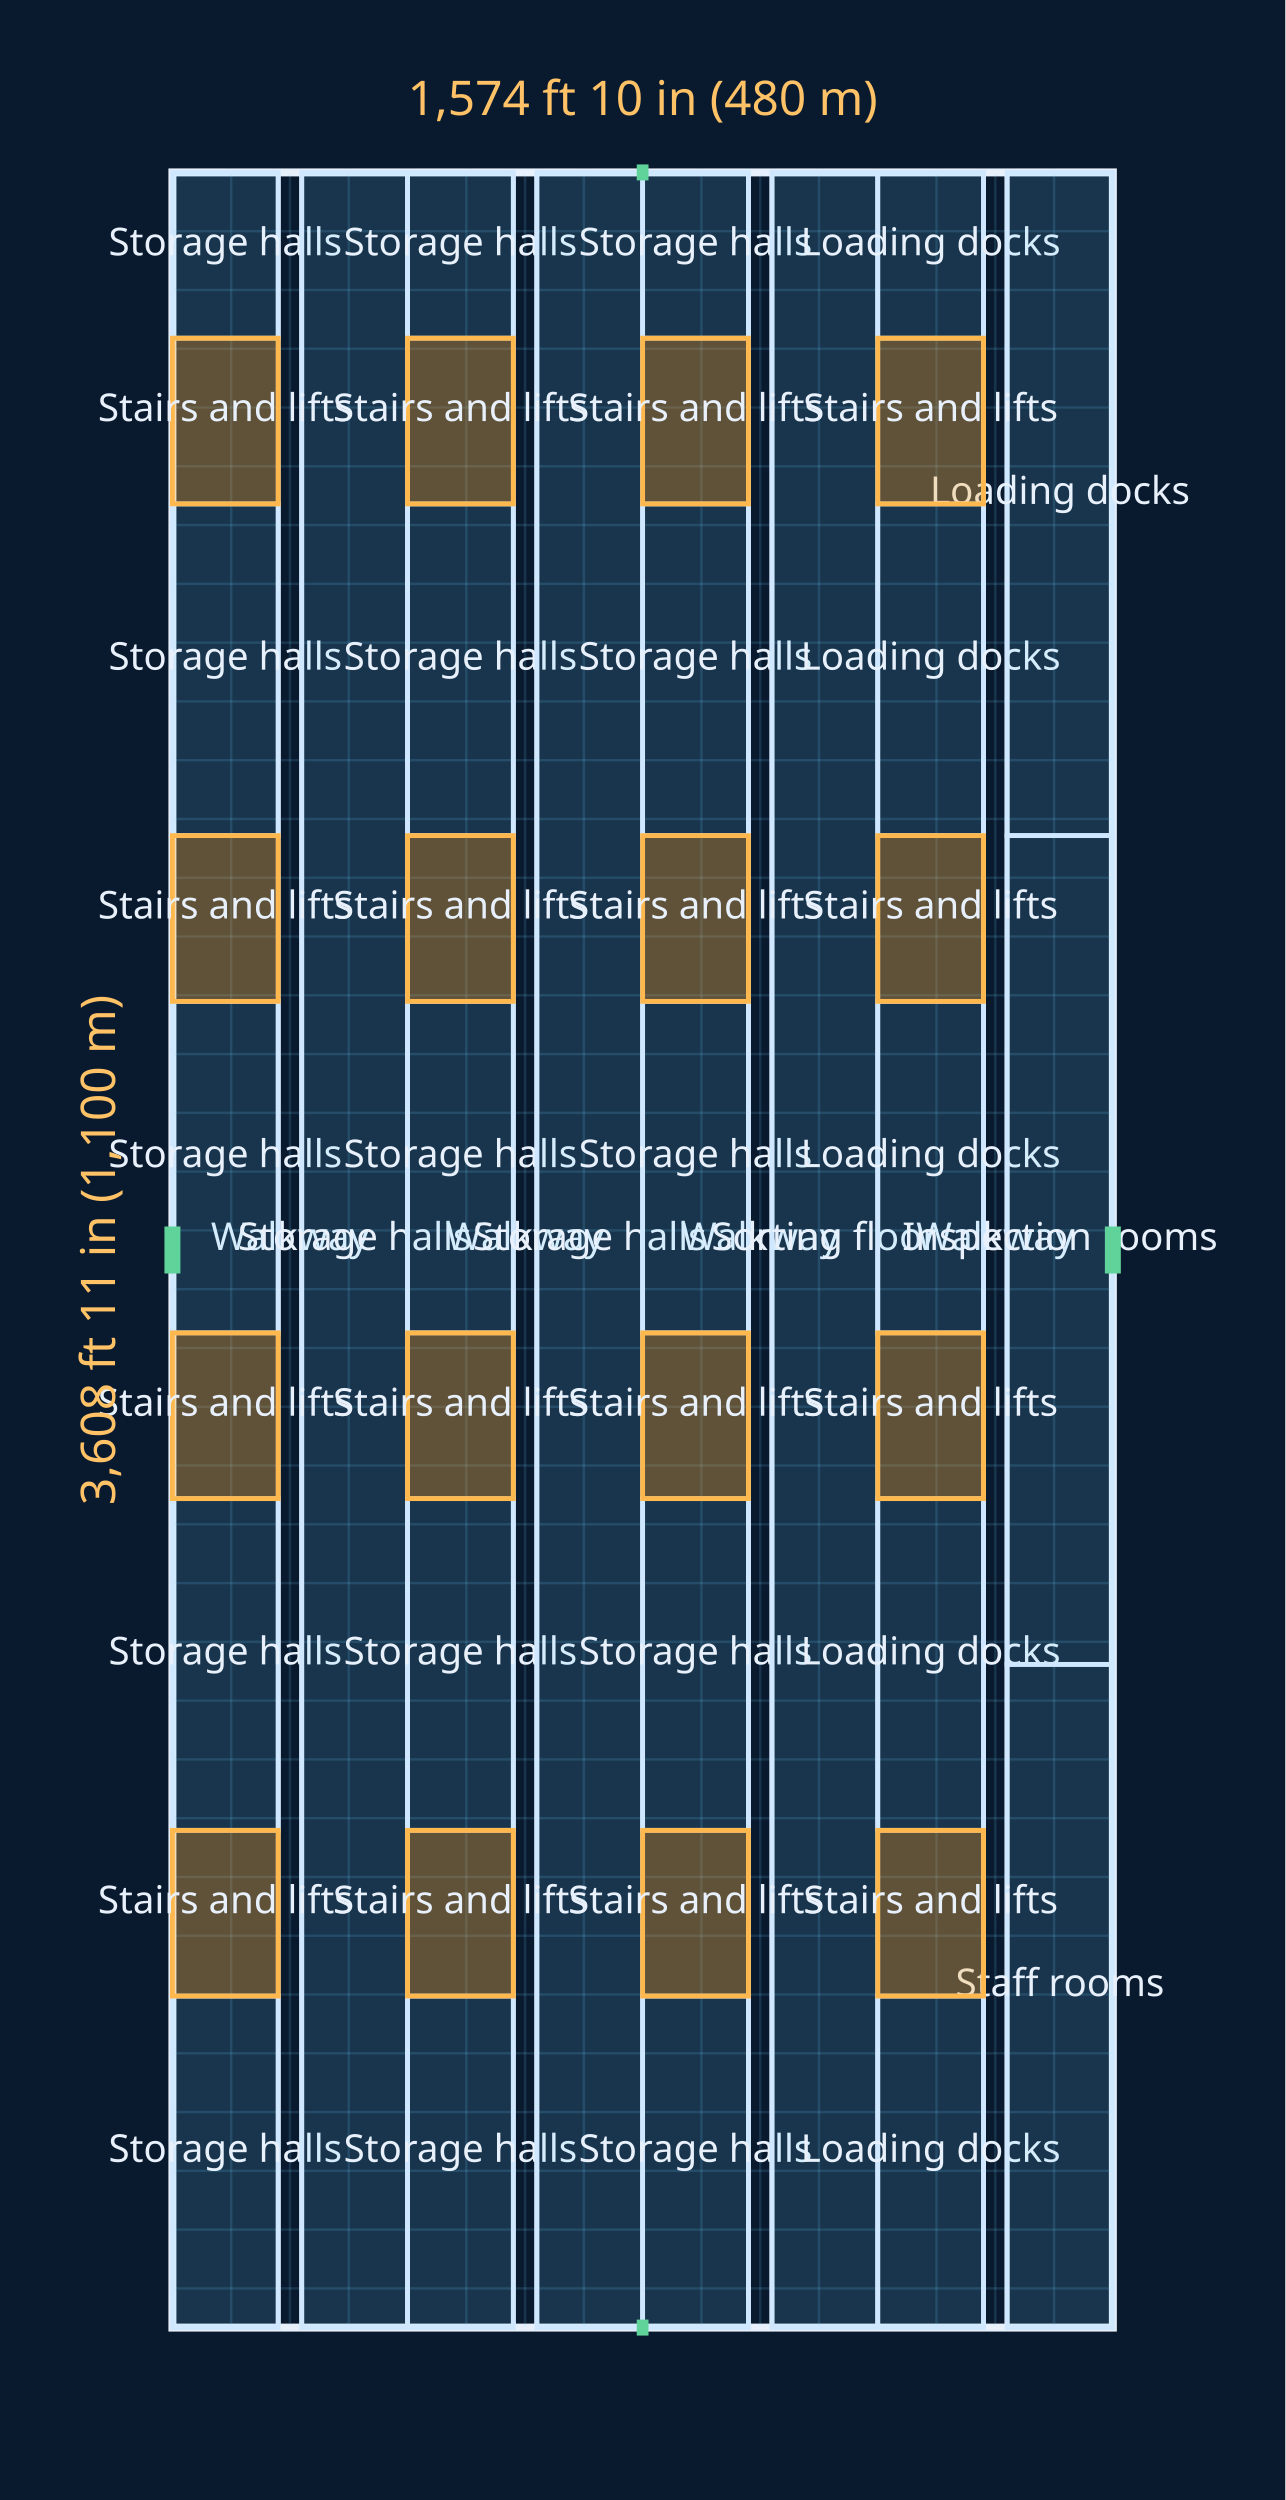
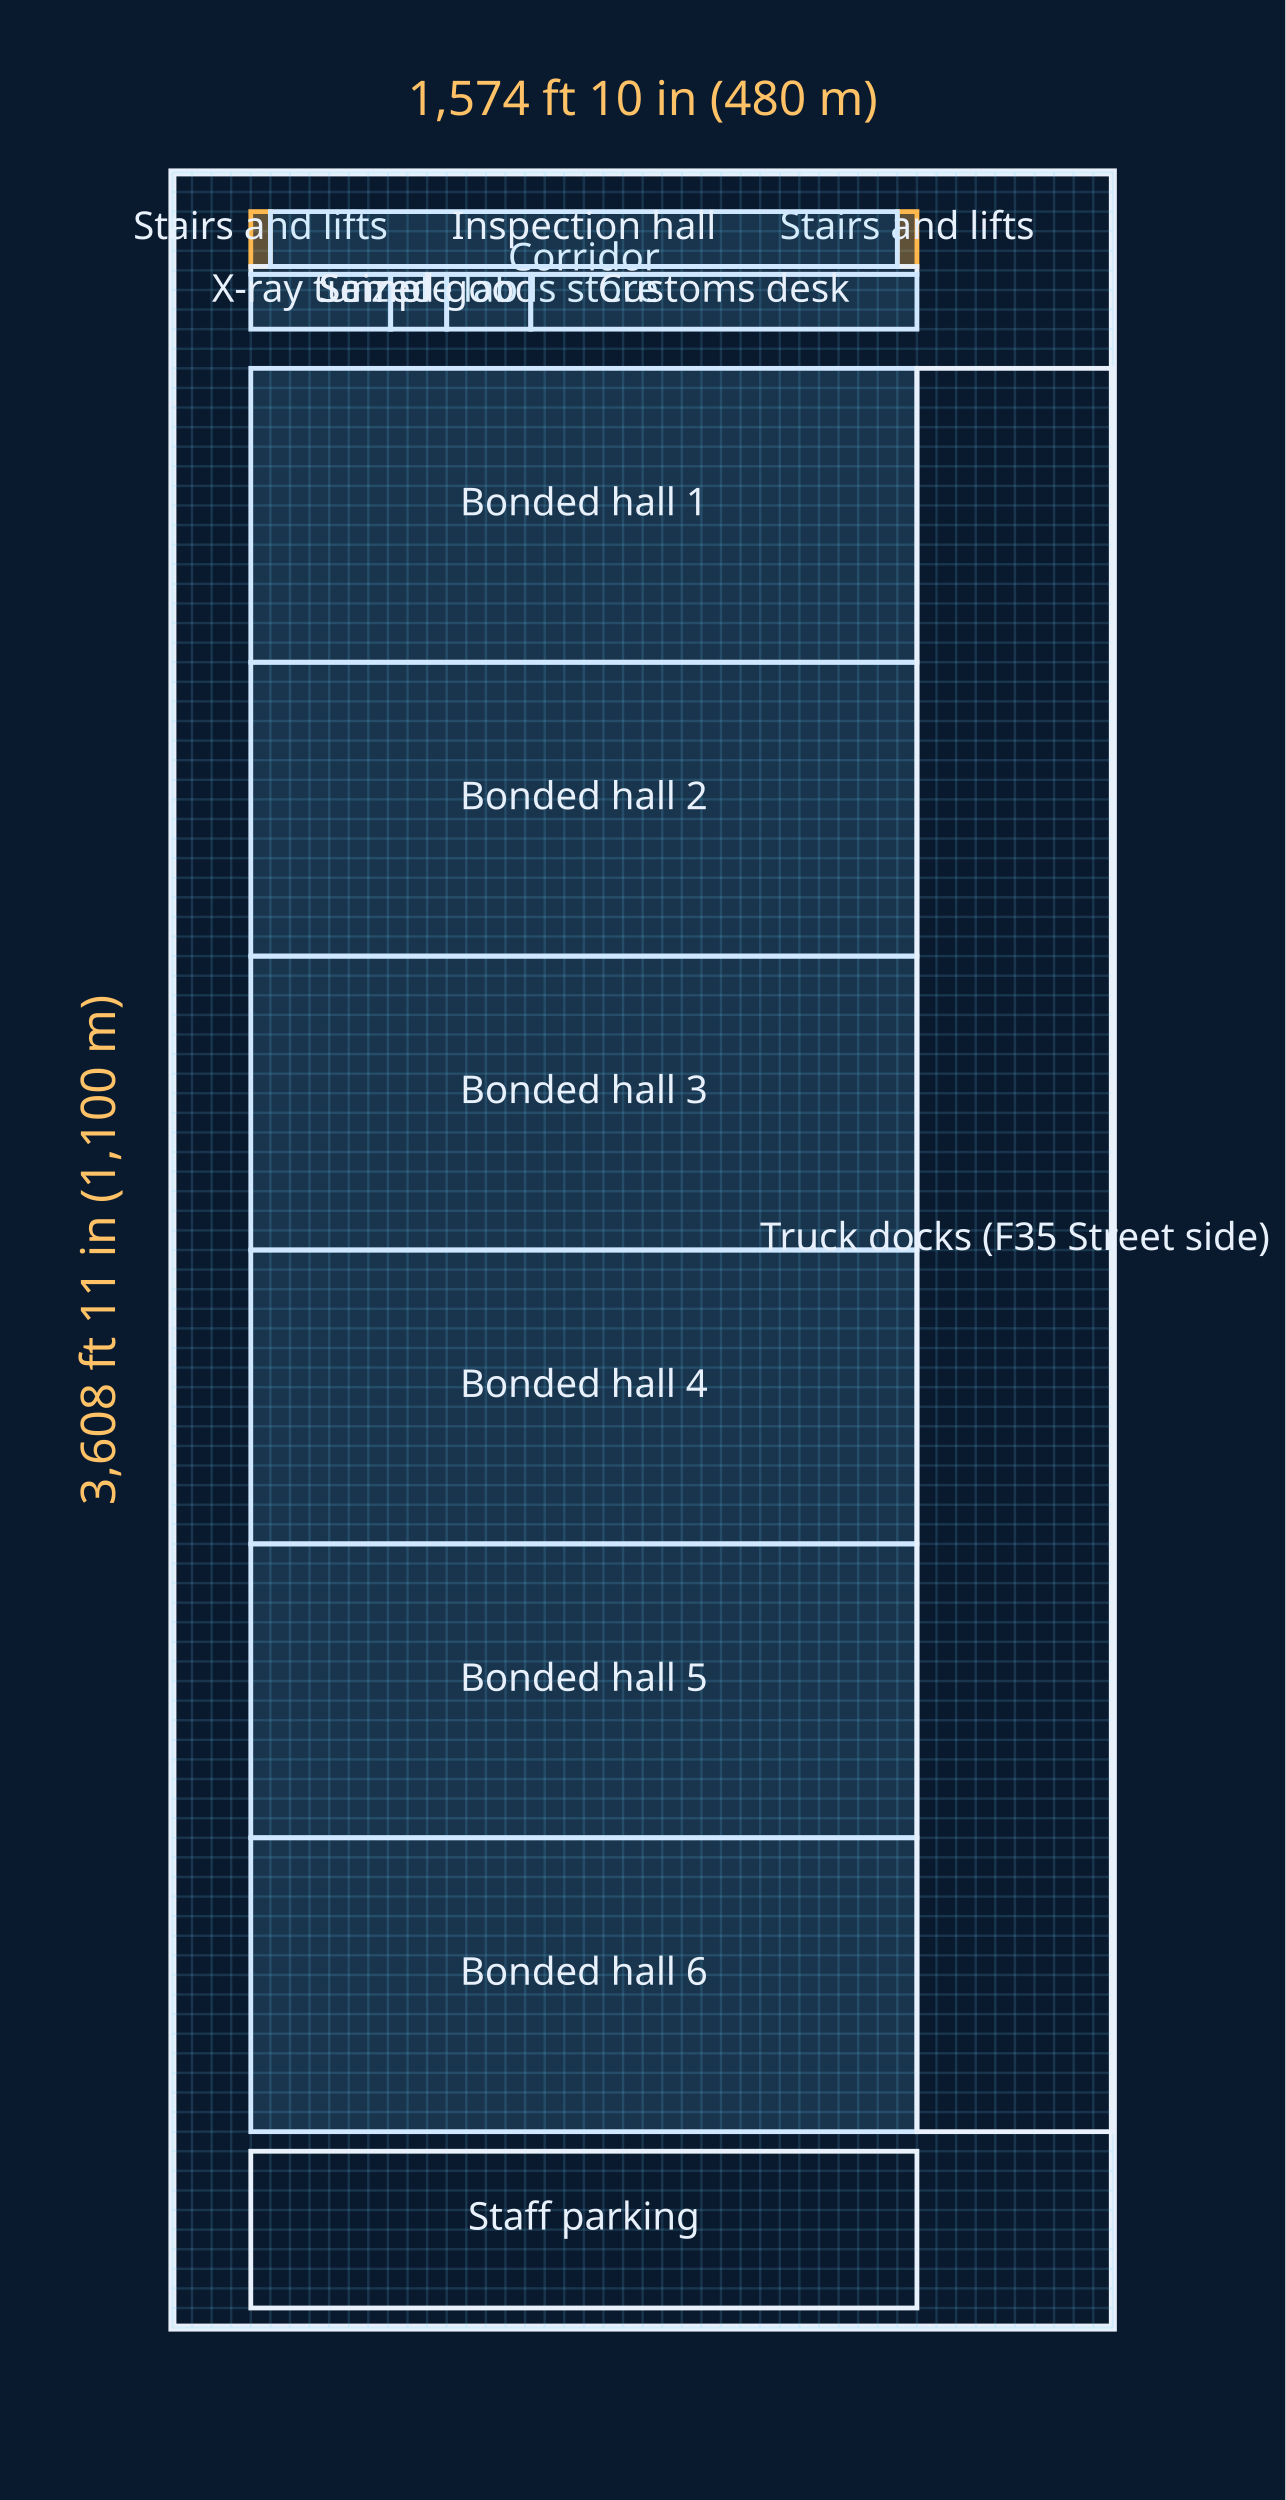
<svg xmlns="http://www.w3.org/2000/svg" viewBox="-88.0 -88.0 656.0 1276.0" font-family="Segoe UI, sans-serif">
  <rect x="-88.0" y="-88.0" width="656.0" height="1276.0" fill="#0a1a2e" />
  <rect x="0" y="0" width="480.0" height="1100.0" fill="none" stroke="#e8f1fb" stroke-width="4.07" />
  <line x1="0.0" y1="0" x2="0.0" y2="1100.0" stroke="#6fd0ff" stroke-opacity=".15" stroke-width="1.22" />
+   <line x1="10.0" y1="0" x2="10.0" y2="1100.0" stroke="#6fd0ff" stroke-opacity=".15" stroke-width="1.22" />
+   <line x1="20.0" y1="0" x2="20.0" y2="1100.0" stroke="#6fd0ff" stroke-opacity=".15" stroke-width="1.22" />
  <line x1="30.0" y1="0" x2="30.0" y2="1100.0" stroke="#6fd0ff" stroke-opacity=".15" stroke-width="1.22" />
+   <line x1="40.0" y1="0" x2="40.0" y2="1100.0" stroke="#6fd0ff" stroke-opacity=".15" stroke-width="1.22" />
+   <line x1="50.0" y1="0" x2="50.0" y2="1100.0" stroke="#6fd0ff" stroke-opacity=".15" stroke-width="1.22" />
  <line x1="60.0" y1="0" x2="60.0" y2="1100.0" stroke="#6fd0ff" stroke-opacity=".15" stroke-width="1.22" />
+   <line x1="70.0" y1="0" x2="70.0" y2="1100.0" stroke="#6fd0ff" stroke-opacity=".15" stroke-width="1.22" />
+   <line x1="80.0" y1="0" x2="80.0" y2="1100.0" stroke="#6fd0ff" stroke-opacity=".15" stroke-width="1.22" />
  <line x1="90.0" y1="0" x2="90.0" y2="1100.0" stroke="#6fd0ff" stroke-opacity=".15" stroke-width="1.22" />
+   <line x1="100.0" y1="0" x2="100.0" y2="1100.0" stroke="#6fd0ff" stroke-opacity=".15" stroke-width="1.22" />
+   <line x1="110.0" y1="0" x2="110.0" y2="1100.0" stroke="#6fd0ff" stroke-opacity=".15" stroke-width="1.22" />
  <line x1="120.0" y1="0" x2="120.0" y2="1100.0" stroke="#6fd0ff" stroke-opacity=".15" stroke-width="1.22" />
+   <line x1="130.0" y1="0" x2="130.0" y2="1100.0" stroke="#6fd0ff" stroke-opacity=".15" stroke-width="1.22" />
+   <line x1="140.0" y1="0" x2="140.0" y2="1100.0" stroke="#6fd0ff" stroke-opacity=".15" stroke-width="1.22" />
  <line x1="150.0" y1="0" x2="150.0" y2="1100.0" stroke="#6fd0ff" stroke-opacity=".15" stroke-width="1.22" />
+   <line x1="160.0" y1="0" x2="160.0" y2="1100.0" stroke="#6fd0ff" stroke-opacity=".15" stroke-width="1.22" />
+   <line x1="170.0" y1="0" x2="170.0" y2="1100.0" stroke="#6fd0ff" stroke-opacity=".15" stroke-width="1.22" />
  <line x1="180.0" y1="0" x2="180.0" y2="1100.0" stroke="#6fd0ff" stroke-opacity=".15" stroke-width="1.22" />
+   <line x1="190.0" y1="0" x2="190.0" y2="1100.0" stroke="#6fd0ff" stroke-opacity=".15" stroke-width="1.22" />
+   <line x1="200.0" y1="0" x2="200.0" y2="1100.0" stroke="#6fd0ff" stroke-opacity=".15" stroke-width="1.22" />
  <line x1="210.0" y1="0" x2="210.0" y2="1100.0" stroke="#6fd0ff" stroke-opacity=".15" stroke-width="1.22" />
+   <line x1="220.0" y1="0" x2="220.0" y2="1100.0" stroke="#6fd0ff" stroke-opacity=".15" stroke-width="1.22" />
+   <line x1="230.0" y1="0" x2="230.0" y2="1100.0" stroke="#6fd0ff" stroke-opacity=".15" stroke-width="1.22" />
  <line x1="240.0" y1="0" x2="240.0" y2="1100.0" stroke="#6fd0ff" stroke-opacity=".15" stroke-width="1.22" />
+   <line x1="250.0" y1="0" x2="250.0" y2="1100.0" stroke="#6fd0ff" stroke-opacity=".15" stroke-width="1.22" />
+   <line x1="260.0" y1="0" x2="260.0" y2="1100.0" stroke="#6fd0ff" stroke-opacity=".15" stroke-width="1.22" />
  <line x1="270.0" y1="0" x2="270.0" y2="1100.0" stroke="#6fd0ff" stroke-opacity=".15" stroke-width="1.22" />
+   <line x1="280.0" y1="0" x2="280.0" y2="1100.0" stroke="#6fd0ff" stroke-opacity=".15" stroke-width="1.22" />
+   <line x1="290.0" y1="0" x2="290.0" y2="1100.0" stroke="#6fd0ff" stroke-opacity=".15" stroke-width="1.22" />
  <line x1="300.0" y1="0" x2="300.0" y2="1100.0" stroke="#6fd0ff" stroke-opacity=".15" stroke-width="1.22" />
+   <line x1="310.0" y1="0" x2="310.0" y2="1100.0" stroke="#6fd0ff" stroke-opacity=".15" stroke-width="1.22" />
+   <line x1="320.0" y1="0" x2="320.0" y2="1100.0" stroke="#6fd0ff" stroke-opacity=".15" stroke-width="1.22" />
  <line x1="330.0" y1="0" x2="330.0" y2="1100.0" stroke="#6fd0ff" stroke-opacity=".15" stroke-width="1.22" />
+   <line x1="340.0" y1="0" x2="340.0" y2="1100.0" stroke="#6fd0ff" stroke-opacity=".15" stroke-width="1.22" />
+   <line x1="350.0" y1="0" x2="350.0" y2="1100.0" stroke="#6fd0ff" stroke-opacity=".15" stroke-width="1.22" />
  <line x1="360.0" y1="0" x2="360.0" y2="1100.0" stroke="#6fd0ff" stroke-opacity=".15" stroke-width="1.22" />
+   <line x1="370.0" y1="0" x2="370.0" y2="1100.0" stroke="#6fd0ff" stroke-opacity=".15" stroke-width="1.22" />
+   <line x1="380.0" y1="0" x2="380.0" y2="1100.0" stroke="#6fd0ff" stroke-opacity=".15" stroke-width="1.22" />
  <line x1="390.0" y1="0" x2="390.0" y2="1100.0" stroke="#6fd0ff" stroke-opacity=".15" stroke-width="1.22" />
+   <line x1="400.0" y1="0" x2="400.0" y2="1100.0" stroke="#6fd0ff" stroke-opacity=".15" stroke-width="1.22" />
+   <line x1="410.0" y1="0" x2="410.0" y2="1100.0" stroke="#6fd0ff" stroke-opacity=".15" stroke-width="1.22" />
  <line x1="420.0" y1="0" x2="420.0" y2="1100.0" stroke="#6fd0ff" stroke-opacity=".15" stroke-width="1.22" />
+   <line x1="430.0" y1="0" x2="430.0" y2="1100.0" stroke="#6fd0ff" stroke-opacity=".15" stroke-width="1.22" />
+   <line x1="440.0" y1="0" x2="440.0" y2="1100.0" stroke="#6fd0ff" stroke-opacity=".15" stroke-width="1.22" />
  <line x1="450.0" y1="0" x2="450.0" y2="1100.0" stroke="#6fd0ff" stroke-opacity=".15" stroke-width="1.22" />
+   <line x1="460.0" y1="0" x2="460.0" y2="1100.0" stroke="#6fd0ff" stroke-opacity=".15" stroke-width="1.22" />
+   <line x1="470.0" y1="0" x2="470.0" y2="1100.0" stroke="#6fd0ff" stroke-opacity=".15" stroke-width="1.22" />
  <line x1="480.0" y1="0" x2="480.0" y2="1100.0" stroke="#6fd0ff" stroke-opacity=".15" stroke-width="1.22" />
  <line x1="0" y1="0.0" x2="480.0" y2="0.0" stroke="#6fd0ff" stroke-opacity=".15" stroke-width="1.22" />
+   <line x1="0" y1="10.0" x2="480.0" y2="10.0" stroke="#6fd0ff" stroke-opacity=".15" stroke-width="1.22" />
+   <line x1="0" y1="20.0" x2="480.0" y2="20.0" stroke="#6fd0ff" stroke-opacity=".15" stroke-width="1.22" />
  <line x1="0" y1="30.0" x2="480.0" y2="30.0" stroke="#6fd0ff" stroke-opacity=".15" stroke-width="1.22" />
+   <line x1="0" y1="40.0" x2="480.0" y2="40.0" stroke="#6fd0ff" stroke-opacity=".15" stroke-width="1.22" />
+   <line x1="0" y1="50.0" x2="480.0" y2="50.0" stroke="#6fd0ff" stroke-opacity=".15" stroke-width="1.22" />
  <line x1="0" y1="60.0" x2="480.0" y2="60.0" stroke="#6fd0ff" stroke-opacity=".15" stroke-width="1.22" />
+   <line x1="0" y1="70.0" x2="480.0" y2="70.0" stroke="#6fd0ff" stroke-opacity=".15" stroke-width="1.22" />
+   <line x1="0" y1="80.0" x2="480.0" y2="80.0" stroke="#6fd0ff" stroke-opacity=".15" stroke-width="1.22" />
  <line x1="0" y1="90.0" x2="480.0" y2="90.0" stroke="#6fd0ff" stroke-opacity=".15" stroke-width="1.22" />
+   <line x1="0" y1="100.0" x2="480.0" y2="100.0" stroke="#6fd0ff" stroke-opacity=".15" stroke-width="1.22" />
+   <line x1="0" y1="110.0" x2="480.0" y2="110.0" stroke="#6fd0ff" stroke-opacity=".15" stroke-width="1.22" />
  <line x1="0" y1="120.0" x2="480.0" y2="120.0" stroke="#6fd0ff" stroke-opacity=".15" stroke-width="1.22" />
+   <line x1="0" y1="130.0" x2="480.0" y2="130.0" stroke="#6fd0ff" stroke-opacity=".15" stroke-width="1.22" />
+   <line x1="0" y1="140.0" x2="480.0" y2="140.0" stroke="#6fd0ff" stroke-opacity=".15" stroke-width="1.22" />
  <line x1="0" y1="150.0" x2="480.0" y2="150.0" stroke="#6fd0ff" stroke-opacity=".15" stroke-width="1.22" />
+   <line x1="0" y1="160.0" x2="480.0" y2="160.0" stroke="#6fd0ff" stroke-opacity=".15" stroke-width="1.22" />
+   <line x1="0" y1="170.0" x2="480.0" y2="170.0" stroke="#6fd0ff" stroke-opacity=".15" stroke-width="1.22" />
  <line x1="0" y1="180.0" x2="480.0" y2="180.0" stroke="#6fd0ff" stroke-opacity=".15" stroke-width="1.22" />
+   <line x1="0" y1="190.0" x2="480.0" y2="190.0" stroke="#6fd0ff" stroke-opacity=".15" stroke-width="1.22" />
+   <line x1="0" y1="200.0" x2="480.0" y2="200.0" stroke="#6fd0ff" stroke-opacity=".15" stroke-width="1.22" />
  <line x1="0" y1="210.0" x2="480.0" y2="210.0" stroke="#6fd0ff" stroke-opacity=".15" stroke-width="1.22" />
+   <line x1="0" y1="220.0" x2="480.0" y2="220.0" stroke="#6fd0ff" stroke-opacity=".15" stroke-width="1.22" />
+   <line x1="0" y1="230.0" x2="480.0" y2="230.0" stroke="#6fd0ff" stroke-opacity=".15" stroke-width="1.22" />
  <line x1="0" y1="240.0" x2="480.0" y2="240.0" stroke="#6fd0ff" stroke-opacity=".15" stroke-width="1.22" />
+   <line x1="0" y1="250.0" x2="480.0" y2="250.0" stroke="#6fd0ff" stroke-opacity=".15" stroke-width="1.22" />
+   <line x1="0" y1="260.0" x2="480.0" y2="260.0" stroke="#6fd0ff" stroke-opacity=".15" stroke-width="1.22" />
  <line x1="0" y1="270.0" x2="480.0" y2="270.0" stroke="#6fd0ff" stroke-opacity=".15" stroke-width="1.22" />
+   <line x1="0" y1="280.0" x2="480.0" y2="280.0" stroke="#6fd0ff" stroke-opacity=".15" stroke-width="1.22" />
+   <line x1="0" y1="290.0" x2="480.0" y2="290.0" stroke="#6fd0ff" stroke-opacity=".15" stroke-width="1.22" />
  <line x1="0" y1="300.0" x2="480.0" y2="300.0" stroke="#6fd0ff" stroke-opacity=".15" stroke-width="1.22" />
+   <line x1="0" y1="310.0" x2="480.0" y2="310.0" stroke="#6fd0ff" stroke-opacity=".15" stroke-width="1.22" />
+   <line x1="0" y1="320.0" x2="480.0" y2="320.0" stroke="#6fd0ff" stroke-opacity=".15" stroke-width="1.22" />
  <line x1="0" y1="330.0" x2="480.0" y2="330.0" stroke="#6fd0ff" stroke-opacity=".15" stroke-width="1.22" />
+   <line x1="0" y1="340.0" x2="480.0" y2="340.0" stroke="#6fd0ff" stroke-opacity=".15" stroke-width="1.22" />
+   <line x1="0" y1="350.0" x2="480.0" y2="350.0" stroke="#6fd0ff" stroke-opacity=".15" stroke-width="1.22" />
  <line x1="0" y1="360.0" x2="480.0" y2="360.0" stroke="#6fd0ff" stroke-opacity=".15" stroke-width="1.22" />
+   <line x1="0" y1="370.0" x2="480.0" y2="370.0" stroke="#6fd0ff" stroke-opacity=".15" stroke-width="1.22" />
+   <line x1="0" y1="380.0" x2="480.0" y2="380.0" stroke="#6fd0ff" stroke-opacity=".15" stroke-width="1.22" />
  <line x1="0" y1="390.0" x2="480.0" y2="390.0" stroke="#6fd0ff" stroke-opacity=".15" stroke-width="1.22" />
+   <line x1="0" y1="400.0" x2="480.0" y2="400.0" stroke="#6fd0ff" stroke-opacity=".15" stroke-width="1.22" />
+   <line x1="0" y1="410.0" x2="480.0" y2="410.0" stroke="#6fd0ff" stroke-opacity=".15" stroke-width="1.22" />
  <line x1="0" y1="420.0" x2="480.0" y2="420.0" stroke="#6fd0ff" stroke-opacity=".15" stroke-width="1.22" />
+   <line x1="0" y1="430.0" x2="480.0" y2="430.0" stroke="#6fd0ff" stroke-opacity=".15" stroke-width="1.22" />
+   <line x1="0" y1="440.0" x2="480.0" y2="440.0" stroke="#6fd0ff" stroke-opacity=".15" stroke-width="1.22" />
  <line x1="0" y1="450.0" x2="480.0" y2="450.0" stroke="#6fd0ff" stroke-opacity=".15" stroke-width="1.22" />
+   <line x1="0" y1="460.0" x2="480.0" y2="460.0" stroke="#6fd0ff" stroke-opacity=".15" stroke-width="1.22" />
+   <line x1="0" y1="470.0" x2="480.0" y2="470.0" stroke="#6fd0ff" stroke-opacity=".15" stroke-width="1.22" />
  <line x1="0" y1="480.0" x2="480.0" y2="480.0" stroke="#6fd0ff" stroke-opacity=".15" stroke-width="1.22" />
+   <line x1="0" y1="490.0" x2="480.0" y2="490.0" stroke="#6fd0ff" stroke-opacity=".15" stroke-width="1.22" />
+   <line x1="0" y1="500.0" x2="480.0" y2="500.0" stroke="#6fd0ff" stroke-opacity=".15" stroke-width="1.22" />
  <line x1="0" y1="510.0" x2="480.0" y2="510.0" stroke="#6fd0ff" stroke-opacity=".15" stroke-width="1.22" />
+   <line x1="0" y1="520.0" x2="480.0" y2="520.0" stroke="#6fd0ff" stroke-opacity=".15" stroke-width="1.22" />
+   <line x1="0" y1="530.0" x2="480.0" y2="530.0" stroke="#6fd0ff" stroke-opacity=".15" stroke-width="1.22" />
  <line x1="0" y1="540.0" x2="480.0" y2="540.0" stroke="#6fd0ff" stroke-opacity=".15" stroke-width="1.22" />
+   <line x1="0" y1="550.0" x2="480.0" y2="550.0" stroke="#6fd0ff" stroke-opacity=".15" stroke-width="1.22" />
+   <line x1="0" y1="560.0" x2="480.0" y2="560.0" stroke="#6fd0ff" stroke-opacity=".15" stroke-width="1.22" />
  <line x1="0" y1="570.0" x2="480.0" y2="570.0" stroke="#6fd0ff" stroke-opacity=".15" stroke-width="1.22" />
+   <line x1="0" y1="580.0" x2="480.0" y2="580.0" stroke="#6fd0ff" stroke-opacity=".15" stroke-width="1.22" />
+   <line x1="0" y1="590.0" x2="480.0" y2="590.0" stroke="#6fd0ff" stroke-opacity=".15" stroke-width="1.22" />
  <line x1="0" y1="600.0" x2="480.0" y2="600.0" stroke="#6fd0ff" stroke-opacity=".15" stroke-width="1.22" />
+   <line x1="0" y1="610.0" x2="480.0" y2="610.0" stroke="#6fd0ff" stroke-opacity=".15" stroke-width="1.22" />
+   <line x1="0" y1="620.0" x2="480.0" y2="620.0" stroke="#6fd0ff" stroke-opacity=".15" stroke-width="1.22" />
  <line x1="0" y1="630.0" x2="480.0" y2="630.0" stroke="#6fd0ff" stroke-opacity=".15" stroke-width="1.22" />
+   <line x1="0" y1="640.0" x2="480.0" y2="640.0" stroke="#6fd0ff" stroke-opacity=".15" stroke-width="1.22" />
+   <line x1="0" y1="650.0" x2="480.0" y2="650.0" stroke="#6fd0ff" stroke-opacity=".15" stroke-width="1.22" />
  <line x1="0" y1="660.0" x2="480.0" y2="660.0" stroke="#6fd0ff" stroke-opacity=".15" stroke-width="1.22" />
+   <line x1="0" y1="670.0" x2="480.0" y2="670.0" stroke="#6fd0ff" stroke-opacity=".15" stroke-width="1.22" />
+   <line x1="0" y1="680.0" x2="480.0" y2="680.0" stroke="#6fd0ff" stroke-opacity=".15" stroke-width="1.22" />
  <line x1="0" y1="690.0" x2="480.0" y2="690.0" stroke="#6fd0ff" stroke-opacity=".15" stroke-width="1.22" />
+   <line x1="0" y1="700.0" x2="480.0" y2="700.0" stroke="#6fd0ff" stroke-opacity=".15" stroke-width="1.22" />
+   <line x1="0" y1="710.0" x2="480.0" y2="710.0" stroke="#6fd0ff" stroke-opacity=".15" stroke-width="1.22" />
  <line x1="0" y1="720.0" x2="480.0" y2="720.0" stroke="#6fd0ff" stroke-opacity=".15" stroke-width="1.22" />
+   <line x1="0" y1="730.0" x2="480.0" y2="730.0" stroke="#6fd0ff" stroke-opacity=".15" stroke-width="1.22" />
+   <line x1="0" y1="740.0" x2="480.0" y2="740.0" stroke="#6fd0ff" stroke-opacity=".15" stroke-width="1.22" />
  <line x1="0" y1="750.0" x2="480.0" y2="750.0" stroke="#6fd0ff" stroke-opacity=".15" stroke-width="1.22" />
+   <line x1="0" y1="760.0" x2="480.0" y2="760.0" stroke="#6fd0ff" stroke-opacity=".15" stroke-width="1.22" />
+   <line x1="0" y1="770.0" x2="480.0" y2="770.0" stroke="#6fd0ff" stroke-opacity=".15" stroke-width="1.22" />
  <line x1="0" y1="780.0" x2="480.0" y2="780.0" stroke="#6fd0ff" stroke-opacity=".15" stroke-width="1.22" />
+   <line x1="0" y1="790.0" x2="480.0" y2="790.0" stroke="#6fd0ff" stroke-opacity=".15" stroke-width="1.22" />
+   <line x1="0" y1="800.0" x2="480.0" y2="800.0" stroke="#6fd0ff" stroke-opacity=".15" stroke-width="1.22" />
  <line x1="0" y1="810.0" x2="480.0" y2="810.0" stroke="#6fd0ff" stroke-opacity=".15" stroke-width="1.22" />
+   <line x1="0" y1="820.0" x2="480.0" y2="820.0" stroke="#6fd0ff" stroke-opacity=".15" stroke-width="1.22" />
+   <line x1="0" y1="830.0" x2="480.0" y2="830.0" stroke="#6fd0ff" stroke-opacity=".15" stroke-width="1.22" />
  <line x1="0" y1="840.0" x2="480.0" y2="840.0" stroke="#6fd0ff" stroke-opacity=".15" stroke-width="1.22" />
+   <line x1="0" y1="850.0" x2="480.0" y2="850.0" stroke="#6fd0ff" stroke-opacity=".15" stroke-width="1.22" />
+   <line x1="0" y1="860.0" x2="480.0" y2="860.0" stroke="#6fd0ff" stroke-opacity=".15" stroke-width="1.22" />
  <line x1="0" y1="870.0" x2="480.0" y2="870.0" stroke="#6fd0ff" stroke-opacity=".15" stroke-width="1.22" />
+   <line x1="0" y1="880.0" x2="480.0" y2="880.0" stroke="#6fd0ff" stroke-opacity=".15" stroke-width="1.22" />
+   <line x1="0" y1="890.0" x2="480.0" y2="890.0" stroke="#6fd0ff" stroke-opacity=".15" stroke-width="1.22" />
  <line x1="0" y1="900.0" x2="480.0" y2="900.0" stroke="#6fd0ff" stroke-opacity=".15" stroke-width="1.22" />
+   <line x1="0" y1="910.0" x2="480.0" y2="910.0" stroke="#6fd0ff" stroke-opacity=".15" stroke-width="1.22" />
+   <line x1="0" y1="920.0" x2="480.0" y2="920.0" stroke="#6fd0ff" stroke-opacity=".15" stroke-width="1.22" />
  <line x1="0" y1="930.0" x2="480.0" y2="930.0" stroke="#6fd0ff" stroke-opacity=".15" stroke-width="1.22" />
+   <line x1="0" y1="940.0" x2="480.0" y2="940.0" stroke="#6fd0ff" stroke-opacity=".15" stroke-width="1.22" />
+   <line x1="0" y1="950.0" x2="480.0" y2="950.0" stroke="#6fd0ff" stroke-opacity=".15" stroke-width="1.22" />
  <line x1="0" y1="960.0" x2="480.0" y2="960.0" stroke="#6fd0ff" stroke-opacity=".15" stroke-width="1.22" />
+   <line x1="0" y1="970.0" x2="480.0" y2="970.0" stroke="#6fd0ff" stroke-opacity=".15" stroke-width="1.22" />
+   <line x1="0" y1="980.0" x2="480.0" y2="980.0" stroke="#6fd0ff" stroke-opacity=".15" stroke-width="1.22" />
  <line x1="0" y1="990.0" x2="480.0" y2="990.0" stroke="#6fd0ff" stroke-opacity=".15" stroke-width="1.22" />
+   <line x1="0" y1="1000.0" x2="480.0" y2="1000.0" stroke="#6fd0ff" stroke-opacity=".15" stroke-width="1.22" />
+   <line x1="0" y1="1010.0" x2="480.0" y2="1010.0" stroke="#6fd0ff" stroke-opacity=".15" stroke-width="1.22" />
  <line x1="0" y1="1020.0" x2="480.0" y2="1020.0" stroke="#6fd0ff" stroke-opacity=".15" stroke-width="1.22" />
+   <line x1="0" y1="1030.0" x2="480.0" y2="1030.0" stroke="#6fd0ff" stroke-opacity=".15" stroke-width="1.22" />
+   <line x1="0" y1="1040.0" x2="480.0" y2="1040.0" stroke="#6fd0ff" stroke-opacity=".15" stroke-width="1.22" />
  <line x1="0" y1="1050.0" x2="480.0" y2="1050.0" stroke="#6fd0ff" stroke-opacity=".15" stroke-width="1.22" />
+   <line x1="0" y1="1060.0" x2="480.0" y2="1060.0" stroke="#6fd0ff" stroke-opacity=".15" stroke-width="1.22" />
+   <line x1="0" y1="1070.0" x2="480.0" y2="1070.0" stroke="#6fd0ff" stroke-opacity=".15" stroke-width="1.22" />
  <line x1="0" y1="1080.0" x2="480.0" y2="1080.0" stroke="#6fd0ff" stroke-opacity=".15" stroke-width="1.22" />
-   <polygon points="54.0,0.0 54.0,1100.0 66.0,1100.0 66.0,0.0" fill="none" stroke="#e8f1fb" stroke-width="2.44" />
-   <text x="60.0" y="550.0" font-size="19.6" fill="#e8f1fb" text-anchor="middle">Walkway</text>
-   <polygon points="174.0,0.0 174.0,1100.0 186.0,1100.0 186.0,0.0" fill="none" stroke="#e8f1fb" stroke-width="2.44" />
-   <text x="180.0" y="550.0" font-size="19.6" fill="#e8f1fb" text-anchor="middle">Walkway</text>
-   <polygon points="294.0,0.0 294.0,1100.0 306.0,1100.0 306.0,0.0" fill="none" stroke="#e8f1fb" stroke-width="2.44" />
-   <text x="300.0" y="550.0" font-size="19.6" fill="#e8f1fb" text-anchor="middle">Walkway</text>
-   <polygon points="414.0,0.0 414.0,1100.0 426.0,1100.0 426.0,0.0" fill="none" stroke="#e8f1fb" stroke-width="2.44" />
-   <text x="420.0" y="550.0" font-size="19.6" fill="#e8f1fb" text-anchor="middle">Walkway</text>
-   <polygon points="0.0,0.0 0.0,84.6 54.0,84.6 54.0,0.0" fill="rgba(111,208,255,.15)" stroke="#cfe8ff" stroke-width="2.44" />
-   <text x="27.0" y="42.3" font-size="19.6" fill="#e8f1fb" text-anchor="middle">Storage halls</text>
-   <polygon points="0.0,169.2 0.0,338.5 54.0,338.5 54.0,169.2" fill="rgba(111,208,255,.15)" stroke="#cfe8ff" stroke-width="2.44" />
-   <text x="27.0" y="253.8" font-size="19.6" fill="#e8f1fb" text-anchor="middle">Storage halls</text>
-   <polygon points="0.0,423.1 0.0,592.3 54.0,592.3 54.0,423.1" fill="rgba(111,208,255,.15)" stroke="#cfe8ff" stroke-width="2.44" />
-   <text x="27.0" y="507.7" font-size="19.6" fill="#e8f1fb" text-anchor="middle">Storage halls</text>
-   <polygon points="0.0,676.9 0.0,846.2 54.0,846.2 54.0,676.9" fill="rgba(111,208,255,.15)" stroke="#cfe8ff" stroke-width="2.44" />
-   <text x="27.0" y="761.5" font-size="19.6" fill="#e8f1fb" text-anchor="middle">Storage halls</text>
-   <polygon points="0.0,930.8 0.0,1100.0 54.0,1100.0 54.0,930.8" fill="rgba(111,208,255,.15)" stroke="#cfe8ff" stroke-width="2.44" />
-   <text x="27.0" y="1015.4" font-size="19.6" fill="#e8f1fb" text-anchor="middle">Storage halls</text>
-   <polygon points="66.0,0.0 66.0,1100.0 120.0,1100.0 120.0,0.0" fill="rgba(111,208,255,.15)" stroke="#cfe8ff" stroke-width="2.44" />
-   <text x="93.0" y="550.0" font-size="19.6" fill="#e8f1fb" text-anchor="middle">Storage halls</text>
-   <polygon points="120.0,0.0 120.0,84.6 174.0,84.6 174.0,0.0" fill="rgba(111,208,255,.15)" stroke="#cfe8ff" stroke-width="2.44" />
-   <text x="147.0" y="42.3" font-size="19.6" fill="#e8f1fb" text-anchor="middle">Storage halls</text>
-   <polygon points="120.0,169.2 120.0,338.5 174.0,338.5 174.0,169.2" fill="rgba(111,208,255,.15)" stroke="#cfe8ff" stroke-width="2.44" />
-   <text x="147.0" y="253.8" font-size="19.6" fill="#e8f1fb" text-anchor="middle">Storage halls</text>
-   <polygon points="120.0,423.1 120.0,592.3 174.0,592.3 174.0,423.1" fill="rgba(111,208,255,.15)" stroke="#cfe8ff" stroke-width="2.44" />
-   <text x="147.0" y="507.7" font-size="19.6" fill="#e8f1fb" text-anchor="middle">Storage halls</text>
-   <polygon points="120.0,676.9 120.0,846.2 174.0,846.2 174.0,676.9" fill="rgba(111,208,255,.15)" stroke="#cfe8ff" stroke-width="2.44" />
-   <text x="147.0" y="761.5" font-size="19.6" fill="#e8f1fb" text-anchor="middle">Storage halls</text>
-   <polygon points="120.0,930.8 120.0,1100.0 174.0,1100.0 174.0,930.8" fill="rgba(111,208,255,.15)" stroke="#cfe8ff" stroke-width="2.44" />
-   <text x="147.0" y="1015.4" font-size="19.6" fill="#e8f1fb" text-anchor="middle">Storage halls</text>
-   <polygon points="186.0,0.0 186.0,1100.0 240.0,1100.0 240.0,0.0" fill="rgba(111,208,255,.15)" stroke="#cfe8ff" stroke-width="2.44" />
-   <text x="213.0" y="550.0" font-size="19.6" fill="#e8f1fb" text-anchor="middle">Storage halls</text>
-   <polygon points="240.0,0.0 240.0,84.6 294.0,84.6 294.0,0.0" fill="rgba(111,208,255,.15)" stroke="#cfe8ff" stroke-width="2.44" />
-   <text x="267.0" y="42.3" font-size="19.6" fill="#e8f1fb" text-anchor="middle">Storage halls</text>
-   <polygon points="240.0,169.2 240.0,338.5 294.0,338.5 294.0,169.2" fill="rgba(111,208,255,.15)" stroke="#cfe8ff" stroke-width="2.44" />
-   <text x="267.0" y="253.8" font-size="19.6" fill="#e8f1fb" text-anchor="middle">Storage halls</text>
-   <polygon points="240.0,423.1 240.0,592.3 294.0,592.3 294.0,423.1" fill="rgba(111,208,255,.15)" stroke="#cfe8ff" stroke-width="2.44" />
-   <text x="267.0" y="507.7" font-size="19.6" fill="#e8f1fb" text-anchor="middle">Storage halls</text>
-   <polygon points="240.0,676.9 240.0,846.2 294.0,846.2 294.0,676.9" fill="rgba(111,208,255,.15)" stroke="#cfe8ff" stroke-width="2.44" />
-   <text x="267.0" y="761.5" font-size="19.6" fill="#e8f1fb" text-anchor="middle">Storage halls</text>
-   <polygon points="240.0,930.8 240.0,1100.0 294.0,1100.0 294.0,930.8" fill="rgba(111,208,255,.15)" stroke="#cfe8ff" stroke-width="2.44" />
-   <text x="267.0" y="1015.4" font-size="19.6" fill="#e8f1fb" text-anchor="middle">Storage halls</text>
-   <polygon points="306.0,0.0 306.0,1100.0 360.0,1100.0 360.0,0.0" fill="rgba(111,208,255,.15)" stroke="#cfe8ff" stroke-width="2.44" />
-   <text x="333.0" y="550.0" font-size="19.6" fill="#e8f1fb" text-anchor="middle">Sorting floor</text>
-   <polygon points="360.0,0.0 360.0,84.6 414.0,84.6 414.0,0.0" fill="rgba(111,208,255,.15)" stroke="#cfe8ff" stroke-width="2.44" />
-   <text x="387.0" y="42.3" font-size="19.6" fill="#e8f1fb" text-anchor="middle">Loading docks</text>
-   <polygon points="360.0,169.2 360.0,338.5 414.0,338.5 414.0,169.2" fill="rgba(111,208,255,.15)" stroke="#cfe8ff" stroke-width="2.44" />
-   <text x="387.0" y="253.8" font-size="19.6" fill="#e8f1fb" text-anchor="middle">Loading docks</text>
-   <polygon points="360.0,423.1 360.0,592.3 414.0,592.3 414.0,423.1" fill="rgba(111,208,255,.15)" stroke="#cfe8ff" stroke-width="2.44" />
-   <text x="387.0" y="507.7" font-size="19.6" fill="#e8f1fb" text-anchor="middle">Loading docks</text>
-   <polygon points="360.0,676.9 360.0,846.2 414.0,846.2 414.0,676.9" fill="rgba(111,208,255,.15)" stroke="#cfe8ff" stroke-width="2.44" />
-   <text x="387.0" y="761.5" font-size="19.6" fill="#e8f1fb" text-anchor="middle">Loading docks</text>
-   <polygon points="360.0,930.8 360.0,1100.0 414.0,1100.0 414.0,930.8" fill="rgba(111,208,255,.15)" stroke="#cfe8ff" stroke-width="2.44" />
-   <text x="387.0" y="1015.4" font-size="19.6" fill="#e8f1fb" text-anchor="middle">Loading docks</text>
-   <polygon points="426.0,0.0 426.0,338.5 480.0,338.5 480.0,0.0" fill="rgba(111,208,255,.15)" stroke="#cfe8ff" stroke-width="2.44" />
-   <text x="453.0" y="169.2" font-size="19.6" fill="#e8f1fb" text-anchor="middle">Loading docks</text>
-   <polygon points="426.0,338.5 426.0,761.5 480.0,761.5 480.0,338.5" fill="rgba(111,208,255,.15)" stroke="#cfe8ff" stroke-width="2.44" />
-   <text x="453.0" y="550.0" font-size="19.6" fill="#e8f1fb" text-anchor="middle">Inspection rooms</text>
-   <polygon points="426.0,761.5 426.0,1100.0 480.0,1100.0 480.0,761.5" fill="rgba(111,208,255,.15)" stroke="#cfe8ff" stroke-width="2.44" />
-   <text x="453.0" y="930.8" font-size="19.6" fill="#e8f1fb" text-anchor="middle">Staff rooms</text>
-   <polygon points="0.0,84.6 0.0,169.2 54.0,169.2 54.0,84.6" fill="rgba(255,184,77,.35)" stroke="#ffb84d" stroke-width="2.44" />
-   <text x="27.0" y="126.9" font-size="19.6" fill="#e8f1fb" text-anchor="middle">Stairs and lifts</text>
-   <polygon points="0.0,338.5 0.0,423.1 54.0,423.1 54.0,338.5" fill="rgba(255,184,77,.35)" stroke="#ffb84d" stroke-width="2.44" />
-   <text x="27.0" y="380.8" font-size="19.6" fill="#e8f1fb" text-anchor="middle">Stairs and lifts</text>
-   <polygon points="0.0,592.3 0.0,676.9 54.0,676.9 54.0,592.3" fill="rgba(255,184,77,.35)" stroke="#ffb84d" stroke-width="2.44" />
-   <text x="27.0" y="634.6" font-size="19.6" fill="#e8f1fb" text-anchor="middle">Stairs and lifts</text>
-   <polygon points="0.0,846.2 0.0,930.8 54.0,930.8 54.0,846.2" fill="rgba(255,184,77,.35)" stroke="#ffb84d" stroke-width="2.44" />
-   <text x="27.0" y="888.5" font-size="19.6" fill="#e8f1fb" text-anchor="middle">Stairs and lifts</text>
-   <polygon points="120.0,84.6 120.0,169.2 174.0,169.2 174.0,84.6" fill="rgba(255,184,77,.35)" stroke="#ffb84d" stroke-width="2.44" />
-   <text x="147.0" y="126.9" font-size="19.6" fill="#e8f1fb" text-anchor="middle">Stairs and lifts</text>
-   <polygon points="120.0,338.5 120.0,423.1 174.0,423.1 174.0,338.5" fill="rgba(255,184,77,.35)" stroke="#ffb84d" stroke-width="2.44" />
-   <text x="147.0" y="380.8" font-size="19.6" fill="#e8f1fb" text-anchor="middle">Stairs and lifts</text>
-   <polygon points="120.0,592.3 120.0,676.9 174.0,676.9 174.0,592.3" fill="rgba(255,184,77,.35)" stroke="#ffb84d" stroke-width="2.44" />
-   <text x="147.0" y="634.6" font-size="19.6" fill="#e8f1fb" text-anchor="middle">Stairs and lifts</text>
-   <polygon points="120.0,846.2 120.0,930.8 174.0,930.8 174.0,846.2" fill="rgba(255,184,77,.35)" stroke="#ffb84d" stroke-width="2.44" />
-   <text x="147.0" y="888.5" font-size="19.6" fill="#e8f1fb" text-anchor="middle">Stairs and lifts</text>
-   <polygon points="240.0,84.6 240.0,169.2 294.0,169.2 294.0,84.6" fill="rgba(255,184,77,.35)" stroke="#ffb84d" stroke-width="2.44" />
-   <text x="267.0" y="126.9" font-size="19.6" fill="#e8f1fb" text-anchor="middle">Stairs and lifts</text>
-   <polygon points="240.0,338.5 240.0,423.1 294.0,423.1 294.0,338.5" fill="rgba(255,184,77,.35)" stroke="#ffb84d" stroke-width="2.44" />
-   <text x="267.0" y="380.8" font-size="19.6" fill="#e8f1fb" text-anchor="middle">Stairs and lifts</text>
-   <polygon points="240.0,592.3 240.0,676.9 294.0,676.9 294.0,592.3" fill="rgba(255,184,77,.35)" stroke="#ffb84d" stroke-width="2.44" />
-   <text x="267.0" y="634.6" font-size="19.6" fill="#e8f1fb" text-anchor="middle">Stairs and lifts</text>
-   <polygon points="240.0,846.2 240.0,930.8 294.0,930.8 294.0,846.2" fill="rgba(255,184,77,.35)" stroke="#ffb84d" stroke-width="2.44" />
-   <text x="267.0" y="888.5" font-size="19.6" fill="#e8f1fb" text-anchor="middle">Stairs and lifts</text>
-   <polygon points="360.0,84.6 360.0,169.2 414.0,169.2 414.0,84.6" fill="rgba(255,184,77,.35)" stroke="#ffb84d" stroke-width="2.44" />
-   <text x="387.0" y="126.9" font-size="19.6" fill="#e8f1fb" text-anchor="middle">Stairs and lifts</text>
-   <polygon points="360.0,338.5 360.0,423.1 414.0,423.1 414.0,338.5" fill="rgba(255,184,77,.35)" stroke="#ffb84d" stroke-width="2.44" />
-   <text x="387.0" y="380.8" font-size="19.6" fill="#e8f1fb" text-anchor="middle">Stairs and lifts</text>
-   <polygon points="360.0,592.3 360.0,676.9 414.0,676.9 414.0,592.3" fill="rgba(255,184,77,.35)" stroke="#ffb84d" stroke-width="2.44" />
-   <text x="387.0" y="634.6" font-size="19.6" fill="#e8f1fb" text-anchor="middle">Stairs and lifts</text>
-   <polygon points="360.0,846.2 360.0,930.8 414.0,930.8 414.0,846.2" fill="rgba(255,184,77,.35)" stroke="#ffb84d" stroke-width="2.44" />
-   <text x="387.0" y="888.5" font-size="19.6" fill="#e8f1fb" text-anchor="middle">Stairs and lifts</text>
-   <line x1="0.0" y1="538.0" x2="0.0" y2="562.0" stroke="#5fd39a" stroke-width="8.15" />
-   <line x1="480.0" y1="538.0" x2="480.0" y2="562.0" stroke="#5fd39a" stroke-width="8.15" />
-   <line x1="237.0" y1="0.0" x2="243.0" y2="0.0" stroke="#5fd39a" stroke-width="8.15" />
-   <line x1="237.0" y1="1100.0" x2="243.0" y2="1100.0" stroke="#5fd39a" stroke-width="8.15" />
+   <line x1="0" y1="1090.0" x2="480.0" y2="1090.0" stroke="#6fd0ff" stroke-opacity=".15" stroke-width="1.22" />
+   <line x1="0" y1="1100.0" x2="480.0" y2="1100.0" stroke="#6fd0ff" stroke-opacity=".15" stroke-width="1.22" />
+   <polygon points="40.0,20.0 50.0,20.0 50.0,48.0 40.0,48.0" fill="rgba(255,184,77,.35)" stroke="#ffb84d" stroke-width="2.44" />
+   <text x="45.0" y="34.0" font-size="19.6" fill="#e8f1fb" text-anchor="middle">Stairs and lifts</text>
+   <polygon points="370.0,20.0 380.0,20.0 380.0,48.0 370.0,48.0" fill="rgba(255,184,77,.35)" stroke="#ffb84d" stroke-width="2.44" />
+   <text x="375.0" y="34.0" font-size="19.6" fill="#e8f1fb" text-anchor="middle">Stairs and lifts</text>
+   <polygon points="40.0,48.0 380.0,48.0 380.0,52.0 40.0,52.0" fill="none" stroke="#e8f1fb" stroke-width="2.44" />
+   <text x="210.0" y="50.0" font-size="19.6" fill="#e8f1fb" text-anchor="middle">Corridor</text>
+   <polygon points="50.0,20.0 370.0,20.0 370.0,48.0 50.0,48.0" fill="rgba(111,208,255,.15)" stroke="#cfe8ff" stroke-width="2.44" />
+   <text x="210.0" y="34.0" font-size="19.6" fill="#e8f1fb" text-anchor="middle">Inspection hall</text>
+   <polygon points="40.0,52.0 111.4,52.0 111.4,80.0 40.0,80.0" fill="rgba(111,208,255,.15)" stroke="#cfe8ff" stroke-width="2.44" />
+   <text x="75.7" y="66.0" font-size="19.6" fill="#e8f1fb" text-anchor="middle">X-ray tunnel</text>
+   <polygon points="111.4,52.0 140.0,52.0 140.0,80.0 111.4,80.0" fill="rgba(111,208,255,.15)" stroke="#cfe8ff" stroke-width="2.44" />
+   <text x="125.7" y="66.0" font-size="19.6" fill="#e8f1fb" text-anchor="middle">Sample lab</text>
+   <polygon points="140.0,52.0 182.9,52.0 182.9,80.0 140.0,80.0" fill="rgba(111,208,255,.15)" stroke="#cfe8ff" stroke-width="2.44" />
+   <text x="161.4" y="66.0" font-size="19.6" fill="#e8f1fb" text-anchor="middle">Seized goods store</text>
+   <polygon points="182.9,52.0 380.0,52.0 380.0,80.0 182.9,80.0" fill="rgba(111,208,255,.15)" stroke="#cfe8ff" stroke-width="2.44" />
+   <text x="281.4" y="66.0" font-size="19.6" fill="#e8f1fb" text-anchor="middle">Customs desk</text>
+   <polygon points="40.0,100.0 380.0,100.0 380.0,250.0 40.0,250.0" fill="rgba(111,208,255,.15)" stroke="#cfe8ff" stroke-width="2.44" />
+   <text x="210.0" y="175.0" font-size="19.6" fill="#e8f1fb" text-anchor="middle">Bonded hall 1</text>
+   <polygon points="40.0,250.0 380.0,250.0 380.0,400.0 40.0,400.0" fill="rgba(111,208,255,.15)" stroke="#cfe8ff" stroke-width="2.44" />
+   <text x="210.0" y="325.0" font-size="19.6" fill="#e8f1fb" text-anchor="middle">Bonded hall 2</text>
+   <polygon points="40.0,400.0 380.0,400.0 380.0,550.0 40.0,550.0" fill="rgba(111,208,255,.15)" stroke="#cfe8ff" stroke-width="2.44" />
+   <text x="210.0" y="475.0" font-size="19.6" fill="#e8f1fb" text-anchor="middle">Bonded hall 3</text>
+   <polygon points="40.0,550.0 380.0,550.0 380.0,700.0 40.0,700.0" fill="rgba(111,208,255,.15)" stroke="#cfe8ff" stroke-width="2.44" />
+   <text x="210.0" y="625.0" font-size="19.6" fill="#e8f1fb" text-anchor="middle">Bonded hall 4</text>
+   <polygon points="40.0,700.0 380.0,700.0 380.0,850.0 40.0,850.0" fill="rgba(111,208,255,.15)" stroke="#cfe8ff" stroke-width="2.44" />
+   <text x="210.0" y="775.0" font-size="19.6" fill="#e8f1fb" text-anchor="middle">Bonded hall 5</text>
+   <polygon points="40.0,850.0 380.0,850.0 380.0,1000.0 40.0,1000.0" fill="rgba(111,208,255,.15)" stroke="#cfe8ff" stroke-width="2.44" />
+   <text x="210.0" y="925.0" font-size="19.6" fill="#e8f1fb" text-anchor="middle">Bonded hall 6</text>
+   <polygon points="380.0,100.0 480.0,100.0 480.0,1000.0 380.0,1000.0" fill="none" stroke="#e8f1fb" stroke-width="2.44" />
+   <text x="430.0" y="550.0" font-size="19.6" fill="#e8f1fb" text-anchor="middle">Truck docks (F35 Street side)</text>
+   <polygon points="40.0,1010.0 380.0,1010.0 380.0,1090.0 40.0,1090.0" fill="none" stroke="#e8f1fb" stroke-width="2.44" />
+   <text x="210.0" y="1050.0" font-size="19.6" fill="#e8f1fb" text-anchor="middle">Staff parking</text>
  <text x="240.0" y="-29.3" font-size="24.4" fill="#ffc266" text-anchor="middle">1,574 ft 10 in (480 m)</text>
  <text x="-29.3" y="550.0" font-size="24.4" fill="#ffc266" text-anchor="middle" transform="rotate(-90 -29.3 550.0)">3,608 ft 11 in (1,100 m)</text>
</svg>
